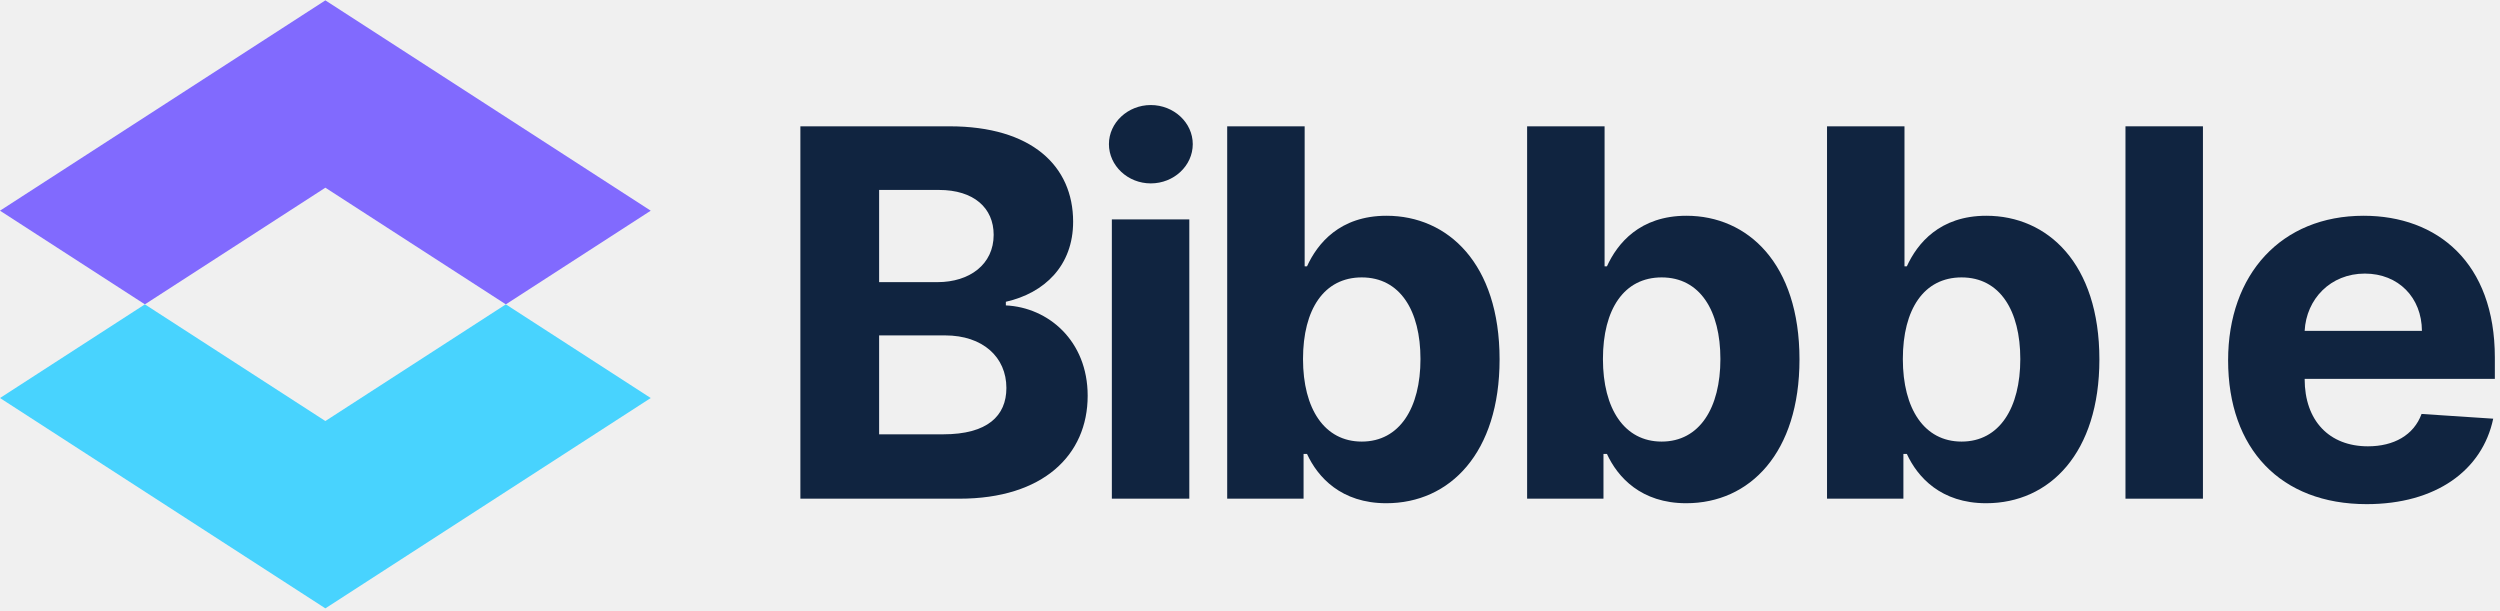
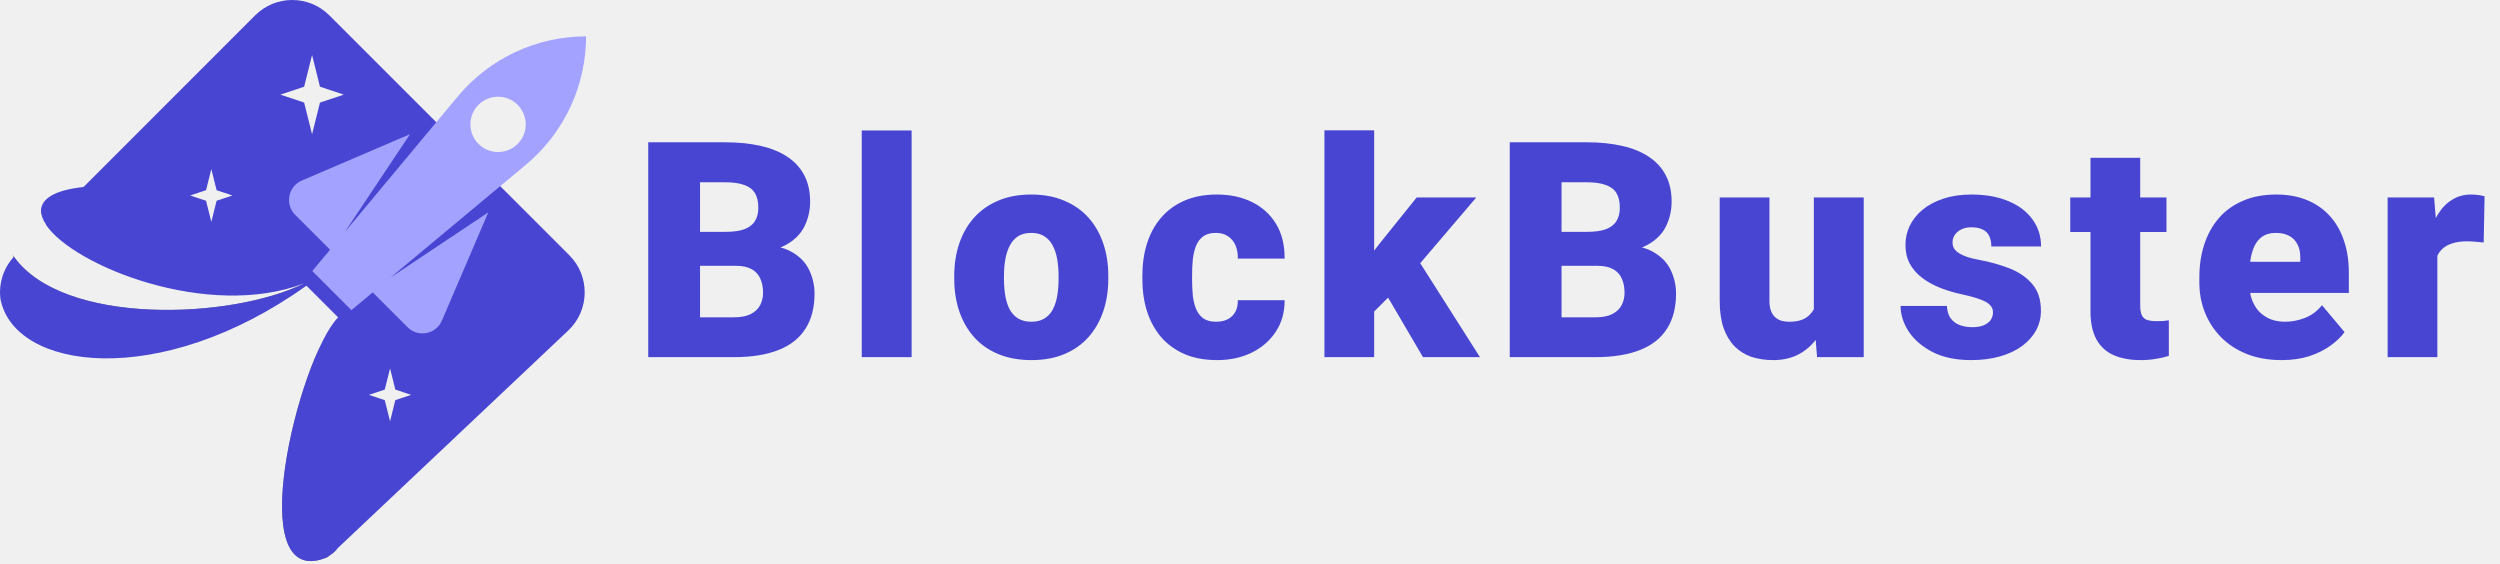
- <svg xmlns="http://www.w3.org/2000/svg" width="131" height="32" viewBox="0 0 131 32" fill="none">
-   <g clip-path="url(#clip0_1145_1216)">
-     <path d="M17.049 0.019L0 11.04L7.592 15.948L17.049 9.835L26.506 15.948L34.098 11.04L17.049 0.019Z" fill="#816AFE" />
-     <path d="M7.592 15.948L0 20.856L17.049 31.878L34.098 20.856L26.506 15.948L17.049 22.062L7.592 15.948Z" fill="#48D3FE" />
-     <path d="M41.94 26.131H50.277C54.66 26.131 56.994 23.844 56.994 20.738C56.994 17.852 54.927 16.108 52.707 16.003V15.813C54.736 15.355 56.232 13.917 56.232 11.62C56.232 8.696 54.06 6.619 49.753 6.619H41.94V26.131ZM46.066 22.758V17.575H49.524C51.506 17.575 52.735 18.719 52.735 20.329C52.735 21.796 51.735 22.758 49.429 22.758H46.066ZM46.066 14.784V9.953H49.2C51.03 9.953 52.068 10.896 52.068 12.306C52.068 13.85 50.811 14.784 49.124 14.784H46.066Z" fill="#102440" />
-     <path d="M58.261 26.131H62.32V11.497H58.261V26.131ZM60.3 9.61C61.51 9.61 62.501 8.686 62.501 7.552C62.501 6.428 61.51 5.504 60.3 5.504C59.099 5.504 58.108 6.428 58.108 7.552C58.108 8.686 59.099 9.61 60.3 9.61Z" fill="#102440" />
-     <path d="M64.305 26.131H68.307V23.787H68.488C69.05 25.007 70.279 26.369 72.642 26.369C75.977 26.369 78.578 23.73 78.578 18.833C78.578 13.802 75.862 11.306 72.652 11.306C70.203 11.306 69.031 12.764 68.488 13.955H68.364V6.619H64.305V26.131ZM68.278 18.814C68.278 16.203 69.384 14.536 71.356 14.536C73.366 14.536 74.433 16.279 74.433 18.814C74.433 21.367 73.347 23.139 71.356 23.139C69.403 23.139 68.278 21.424 68.278 18.814Z" fill="#102440" />
-     <path d="M80.021 26.131H84.022V23.787H84.204C84.766 25.007 85.995 26.369 88.358 26.369C91.692 26.369 94.293 23.73 94.293 18.833C94.293 13.802 91.578 11.306 88.367 11.306C85.918 11.306 84.746 12.764 84.204 13.955H84.08V6.619H80.021V26.131ZM83.994 18.814C83.994 16.203 85.099 14.536 87.071 14.536C89.082 14.536 90.149 16.279 90.149 18.814C90.149 21.367 89.062 23.139 87.071 23.139C85.118 23.139 83.994 21.424 83.994 18.814Z" fill="#102440" />
-     <path d="M95.736 26.131H99.738V23.787H99.919C100.481 25.007 101.71 26.369 104.073 26.369C107.407 26.369 110.008 23.73 110.008 18.833C110.008 13.802 107.293 11.306 104.082 11.306C101.634 11.306 100.462 12.764 99.919 13.955H99.795V6.619H95.736V26.131ZM99.709 18.814C99.709 16.203 100.814 14.536 102.787 14.536C104.797 14.536 105.864 16.279 105.864 18.814C105.864 21.367 104.778 23.139 102.787 23.139C100.833 23.139 99.709 21.424 99.709 18.814Z" fill="#102440" />
-     <path d="M115.434 6.619H111.375V26.131H115.434V6.619Z" fill="#102440" />
-     <path d="M124.013 26.417C127.633 26.417 130.073 24.654 130.644 21.939L126.89 21.691C126.481 22.806 125.433 23.387 124.08 23.387C122.05 23.387 120.764 22.044 120.764 19.862V19.852H130.73V18.738C130.73 13.764 127.719 11.306 123.851 11.306C119.545 11.306 116.753 14.364 116.753 18.881C116.753 23.52 119.506 26.417 124.013 26.417ZM120.764 17.337C120.85 15.67 122.117 14.336 123.918 14.336C125.68 14.336 126.9 15.594 126.909 17.337H120.764Z" fill="#102440" />
-   </g>
-   <defs>
-     <clipPath id="clip0_1145_1216">
-       <rect width="130.795" height="32" fill="white" />
-     </clipPath>
-   </defs>
+ <svg xmlns="http://www.w3.org/2000/svg" width="182" height="41" viewBox="0 0 182 41" fill="none">
+   <path opacity="0.6" d="M0.922 18.556C2.808 25.016 14.271 24.679 22.136 20.63C16.869 23.262 4.411 23.764 0.922 18.556Z" fill="#424242" />
+   <path opacity="0.6" d="M23.805 40.576C18.494 42.78 20.67 30.96 23.204 25.42C21.357 30.344 19.78 41.199 24.535 39.988L24.254 40.253C24.081 40.383 23.954 40.474 23.805 40.576Z" fill="#424242" />
+   <path fill-rule="evenodd" clip-rule="evenodd" d="M23.979 1.12C22.485 -0.374 20.064 -0.373 18.571 1.121L6.11 13.587L6.099 13.584L6.06 13.588C6.076 13.596 6.092 13.604 6.107 13.611C3.921 13.841 2.994 14.497 2.983 15.341C2.987 15.655 3.116 15.994 3.352 16.346L3.341 16.357C5.328 19.354 15.173 23.308 22.138 20.629C16.918 23.239 4.625 23.756 1.014 18.689C0.23 19.537 -0.098 20.652 0.025 21.723C0.979 26.981 11.643 28.415 22.308 20.798L24.615 23.105C21.744 26.056 17.502 43.192 23.805 40.576C23.954 40.474 24.081 40.383 24.254 40.253L24.535 39.988C24.518 39.992 24.502 39.995 24.486 39.999L41.366 24.064C42.934 22.584 42.969 20.102 41.445 18.578L23.979 1.12ZM22.141 6.313L22.718 4.005L23.295 6.313L25.026 6.89L23.295 7.467L22.718 9.774L22.141 7.467L20.41 6.89L22.141 6.313ZM15 13.846L15.385 12.308L15.769 13.846L16.923 14.231L15.769 14.615L15.385 16.154L15 14.615L13.846 14.231L15 13.846ZM28.396 26.823L28.011 28.361L26.857 28.746L28.011 29.131L28.396 30.669L28.78 29.131L29.934 28.746L28.78 28.361L28.396 26.823Z" fill="#4845D2" />
+   <path fill-rule="evenodd" clip-rule="evenodd" d="M42.666 2.647C39.058 2.647 35.635 4.25 33.325 7.022L25.106 16.885L29.852 9.766L21.974 13.142C20.974 13.571 20.723 14.874 21.492 15.644L24.027 18.179L22.733 19.732L25.581 22.58L27.134 21.286L29.669 23.821C30.439 24.59 31.742 24.339 32.171 23.339L35.547 15.461L28.428 20.207L38.291 11.988C41.063 9.678 42.666 6.255 42.666 2.647ZM34.835 10.478C35.622 11.264 36.897 11.264 37.683 10.478C38.469 9.691 38.469 8.416 37.683 7.63C36.897 6.844 35.622 6.844 34.835 7.63C34.049 8.416 34.049 9.691 34.835 10.478Z" fill="#A3A2FF" />
+   <path d="M53.573 19.351H49.545L49.523 16.88H52.789C53.376 16.88 53.845 16.815 54.196 16.686C54.547 16.55 54.801 16.354 54.959 16.096C55.124 15.838 55.206 15.516 55.206 15.129C55.206 14.685 55.124 14.327 54.959 14.055C54.794 13.783 54.533 13.586 54.175 13.464C53.824 13.335 53.369 13.271 52.81 13.271H50.963V26H47.192V10.359H52.81C53.777 10.359 54.64 10.449 55.399 10.628C56.158 10.8 56.803 11.065 57.333 11.423C57.87 11.781 58.278 12.232 58.558 12.776C58.837 13.313 58.977 13.947 58.977 14.678C58.977 15.315 58.84 15.913 58.568 16.472C58.296 17.03 57.842 17.485 57.204 17.836C56.574 18.18 55.711 18.359 54.615 18.373L53.573 19.351ZM53.423 26H48.632L49.921 23.1H53.423C53.938 23.1 54.35 23.021 54.658 22.863C54.973 22.699 55.199 22.484 55.335 22.219C55.478 21.947 55.55 21.646 55.55 21.316C55.55 20.915 55.482 20.568 55.346 20.274C55.217 19.981 55.009 19.755 54.723 19.598C54.436 19.433 54.053 19.351 53.573 19.351H50.404L50.426 16.88H54.218L55.099 17.868C56.144 17.825 56.971 17.972 57.58 18.309C58.196 18.645 58.636 19.089 58.901 19.641C59.166 20.192 59.299 20.769 59.299 21.37C59.299 22.394 59.077 23.25 58.633 23.938C58.196 24.625 57.541 25.141 56.667 25.484C55.793 25.828 54.712 26 53.423 26ZM66.366 9.5V26H62.735V9.5H66.366ZM69.469 20.307V20.081C69.469 19.229 69.591 18.445 69.834 17.729C70.078 17.005 70.436 16.379 70.909 15.849C71.381 15.319 71.965 14.907 72.659 14.613C73.354 14.312 74.156 14.162 75.066 14.162C75.982 14.162 76.788 14.312 77.483 14.613C78.185 14.907 78.772 15.319 79.245 15.849C79.717 16.379 80.075 17.005 80.319 17.729C80.562 18.445 80.684 19.229 80.684 20.081V20.307C80.684 21.152 80.562 21.936 80.319 22.659C80.075 23.375 79.717 24.002 79.245 24.539C78.772 25.069 78.188 25.481 77.493 25.774C76.799 26.068 75.997 26.215 75.087 26.215C74.178 26.215 73.372 26.068 72.67 25.774C71.968 25.481 71.381 25.069 70.909 24.539C70.436 24.002 70.078 23.375 69.834 22.659C69.591 21.936 69.469 21.152 69.469 20.307ZM73.089 20.081V20.307C73.089 20.744 73.121 21.152 73.186 21.531C73.25 21.911 73.358 22.244 73.508 22.53C73.659 22.81 73.863 23.028 74.121 23.186C74.378 23.343 74.701 23.422 75.087 23.422C75.467 23.422 75.782 23.343 76.033 23.186C76.29 23.028 76.495 22.81 76.645 22.53C76.795 22.244 76.903 21.911 76.967 21.531C77.032 21.152 77.064 20.744 77.064 20.307V20.081C77.064 19.659 77.032 19.261 76.967 18.889C76.903 18.509 76.795 18.176 76.645 17.89C76.495 17.596 76.29 17.367 76.033 17.202C75.775 17.037 75.453 16.955 75.066 16.955C74.686 16.955 74.368 17.037 74.11 17.202C73.859 17.367 73.659 17.596 73.508 17.89C73.358 18.176 73.25 18.509 73.186 18.889C73.121 19.261 73.089 19.659 73.089 20.081ZM88.525 23.422C88.861 23.422 89.147 23.361 89.384 23.239C89.627 23.11 89.81 22.931 89.932 22.702C90.061 22.466 90.121 22.183 90.114 21.854H93.52C93.527 22.727 93.312 23.494 92.875 24.152C92.445 24.804 91.858 25.312 91.113 25.678C90.376 26.036 89.541 26.215 88.61 26.215C87.701 26.215 86.906 26.068 86.226 25.774C85.545 25.474 84.976 25.058 84.518 24.528C84.066 23.991 83.726 23.365 83.497 22.648C83.275 21.932 83.164 21.155 83.164 20.317V20.07C83.164 19.232 83.275 18.455 83.497 17.739C83.726 17.016 84.066 16.389 84.518 15.859C84.976 15.322 85.542 14.907 86.215 14.613C86.895 14.312 87.687 14.162 88.589 14.162C89.556 14.162 90.408 14.345 91.145 14.71C91.89 15.075 92.474 15.605 92.897 16.3C93.319 16.994 93.527 17.836 93.52 18.824H90.114C90.121 18.473 90.068 18.158 89.953 17.879C89.839 17.6 89.659 17.378 89.416 17.213C89.18 17.041 88.875 16.955 88.503 16.955C88.131 16.955 87.83 17.037 87.601 17.202C87.371 17.367 87.196 17.596 87.074 17.89C86.96 18.176 86.881 18.506 86.838 18.878C86.802 19.25 86.784 19.648 86.784 20.07V20.317C86.784 20.747 86.802 21.152 86.838 21.531C86.881 21.904 86.963 22.233 87.085 22.52C87.207 22.799 87.382 23.021 87.611 23.186C87.841 23.343 88.145 23.422 88.525 23.422ZM100.039 9.489V26H96.419V9.489H100.039ZM107.472 14.377L102.424 20.296L99.781 22.939L98.202 20.64L100.404 17.771L103.133 14.377H107.472ZM103.594 26L100.49 20.704L103.165 18.803L107.741 26H103.594ZM116.29 19.351H112.262L112.241 16.88H115.506C116.093 16.88 116.563 16.815 116.913 16.686C117.264 16.55 117.519 16.354 117.676 16.096C117.841 15.838 117.923 15.516 117.923 15.129C117.923 14.685 117.841 14.327 117.676 14.055C117.511 13.783 117.25 13.586 116.892 13.464C116.541 13.335 116.086 13.271 115.528 13.271H113.68V26H109.91V10.359H115.528C116.495 10.359 117.357 10.449 118.117 10.628C118.876 10.8 119.52 11.065 120.05 11.423C120.587 11.781 120.996 12.232 121.275 12.776C121.554 13.313 121.694 13.947 121.694 14.678C121.694 15.315 121.558 15.913 121.286 16.472C121.013 17.03 120.559 17.485 119.921 17.836C119.291 18.18 118.428 18.359 117.332 18.373L116.29 19.351ZM116.14 26H111.349L112.638 23.1H116.14C116.656 23.1 117.067 23.021 117.375 22.863C117.69 22.699 117.916 22.484 118.052 22.219C118.195 21.947 118.267 21.646 118.267 21.316C118.267 20.915 118.199 20.568 118.063 20.274C117.934 19.981 117.726 19.755 117.44 19.598C117.153 19.433 116.77 19.351 116.29 19.351H113.121L113.143 16.88H116.935L117.816 17.868C118.861 17.825 119.689 17.972 120.297 18.309C120.913 18.645 121.354 19.089 121.619 19.641C121.884 20.192 122.016 20.769 122.016 21.37C122.016 22.394 121.794 23.25 121.35 23.938C120.913 24.625 120.258 25.141 119.384 25.484C118.51 25.828 117.429 26 116.14 26ZM132.048 23.175V14.377H135.679V26H132.284L132.048 23.175ZM132.392 20.811L133.337 20.79C133.337 21.571 133.244 22.294 133.058 22.96C132.871 23.619 132.596 24.192 132.231 24.679C131.872 25.166 131.428 25.545 130.899 25.817C130.376 26.082 129.771 26.215 129.083 26.215C128.51 26.215 127.984 26.136 127.504 25.979C127.031 25.814 126.623 25.56 126.279 25.216C125.936 24.865 125.667 24.417 125.474 23.873C125.288 23.322 125.194 22.663 125.194 21.896V14.377H128.815V21.918C128.815 22.176 128.847 22.398 128.911 22.584C128.976 22.77 129.069 22.928 129.191 23.057C129.312 23.178 129.463 23.271 129.642 23.336C129.828 23.393 130.039 23.422 130.275 23.422C130.82 23.422 131.246 23.307 131.554 23.078C131.862 22.849 132.077 22.537 132.198 22.144C132.327 21.75 132.392 21.306 132.392 20.811ZM145.088 22.734C145.088 22.534 145.02 22.362 144.884 22.219C144.755 22.068 144.525 21.932 144.196 21.811C143.867 21.682 143.405 21.553 142.81 21.424C142.245 21.302 141.711 21.141 141.21 20.94C140.716 20.74 140.282 20.496 139.91 20.21C139.538 19.924 139.244 19.583 139.029 19.189C138.821 18.796 138.718 18.344 138.718 17.836C138.718 17.342 138.821 16.876 139.029 16.439C139.244 15.995 139.555 15.605 139.964 15.269C140.379 14.925 140.884 14.656 141.478 14.463C142.073 14.262 142.749 14.162 143.509 14.162C144.554 14.162 145.456 14.323 146.216 14.646C146.975 14.961 147.558 15.405 147.967 15.977C148.382 16.543 148.59 17.199 148.59 17.943H144.969C144.969 17.65 144.919 17.399 144.819 17.191C144.726 16.984 144.572 16.826 144.357 16.719C144.142 16.604 143.856 16.547 143.498 16.547C143.247 16.547 143.018 16.593 142.81 16.686C142.61 16.78 142.449 16.909 142.327 17.073C142.205 17.238 142.144 17.431 142.144 17.653C142.144 17.811 142.18 17.954 142.252 18.083C142.33 18.205 142.449 18.319 142.606 18.427C142.764 18.527 142.964 18.62 143.208 18.706C143.451 18.785 143.745 18.856 144.089 18.921C144.869 19.064 145.6 19.268 146.28 19.533C146.96 19.798 147.512 20.174 147.934 20.661C148.364 21.148 148.579 21.803 148.579 22.627C148.579 23.143 148.461 23.619 148.224 24.056C147.988 24.485 147.648 24.865 147.204 25.194C146.76 25.517 146.226 25.767 145.603 25.946C144.98 26.125 144.278 26.215 143.498 26.215C142.388 26.215 141.45 26.018 140.683 25.624C139.917 25.223 139.337 24.722 138.943 24.12C138.556 23.511 138.363 22.895 138.363 22.273H141.736C141.75 22.631 141.836 22.924 141.994 23.153C142.159 23.383 142.377 23.551 142.649 23.658C142.921 23.766 143.236 23.819 143.594 23.819C143.924 23.819 144.196 23.773 144.411 23.68C144.633 23.587 144.801 23.461 144.916 23.304C145.03 23.139 145.088 22.949 145.088 22.734ZM157.719 14.377V16.891H150.715V14.377H157.719ZM152.187 11.487H155.807V22.208C155.807 22.516 155.843 22.756 155.914 22.928C155.986 23.092 156.108 23.211 156.28 23.282C156.459 23.347 156.695 23.379 156.989 23.379C157.196 23.379 157.368 23.375 157.504 23.368C157.64 23.354 157.769 23.336 157.891 23.314V25.903C157.583 26.004 157.261 26.079 156.924 26.129C156.588 26.186 156.23 26.215 155.85 26.215C155.077 26.215 154.414 26.093 153.863 25.85C153.318 25.606 152.903 25.223 152.617 24.7C152.33 24.177 152.187 23.497 152.187 22.659V11.487ZM166.108 26.215C165.162 26.215 164.317 26.068 163.572 25.774C162.828 25.474 162.197 25.062 161.682 24.539C161.173 24.016 160.783 23.415 160.511 22.734C160.246 22.054 160.113 21.334 160.113 20.575V20.167C160.113 19.315 160.232 18.527 160.468 17.804C160.704 17.073 161.055 16.436 161.521 15.892C161.986 15.347 162.57 14.925 163.272 14.624C163.973 14.316 164.79 14.162 165.721 14.162C166.544 14.162 167.282 14.295 167.934 14.56C168.585 14.825 169.137 15.204 169.588 15.698C170.046 16.192 170.394 16.79 170.63 17.492C170.873 18.194 170.995 18.982 170.995 19.855V21.327H161.499V19.061H167.461V18.781C167.468 18.395 167.4 18.065 167.257 17.793C167.121 17.521 166.92 17.313 166.655 17.17C166.39 17.027 166.068 16.955 165.689 16.955C165.295 16.955 164.969 17.041 164.711 17.213C164.46 17.385 164.263 17.621 164.12 17.922C163.984 18.215 163.887 18.556 163.83 18.942C163.773 19.329 163.744 19.737 163.744 20.167V20.575C163.744 21.005 163.802 21.395 163.916 21.746C164.038 22.097 164.21 22.398 164.432 22.648C164.661 22.892 164.933 23.082 165.248 23.218C165.57 23.354 165.936 23.422 166.344 23.422C166.838 23.422 167.325 23.329 167.805 23.143C168.285 22.956 168.696 22.648 169.04 22.219L170.684 24.174C170.447 24.51 170.111 24.836 169.674 25.151C169.244 25.466 168.729 25.724 168.127 25.925C167.526 26.118 166.852 26.215 166.108 26.215ZM177.439 17.256V26H173.819V14.377H177.203L177.439 17.256ZM180.877 14.291L180.812 17.653C180.669 17.639 180.476 17.621 180.232 17.6C179.989 17.578 179.785 17.567 179.62 17.567C179.197 17.567 178.832 17.617 178.524 17.718C178.223 17.811 177.973 17.954 177.772 18.148C177.579 18.334 177.436 18.57 177.343 18.856C177.257 19.143 177.217 19.476 177.224 19.855L176.569 19.426C176.569 18.645 176.644 17.936 176.795 17.299C176.952 16.654 177.174 16.099 177.461 15.634C177.747 15.161 178.095 14.8 178.503 14.549C178.911 14.291 179.369 14.162 179.878 14.162C180.057 14.162 180.232 14.173 180.404 14.194C180.583 14.216 180.741 14.248 180.877 14.291Z" fill="#4845D2" />
</svg>
